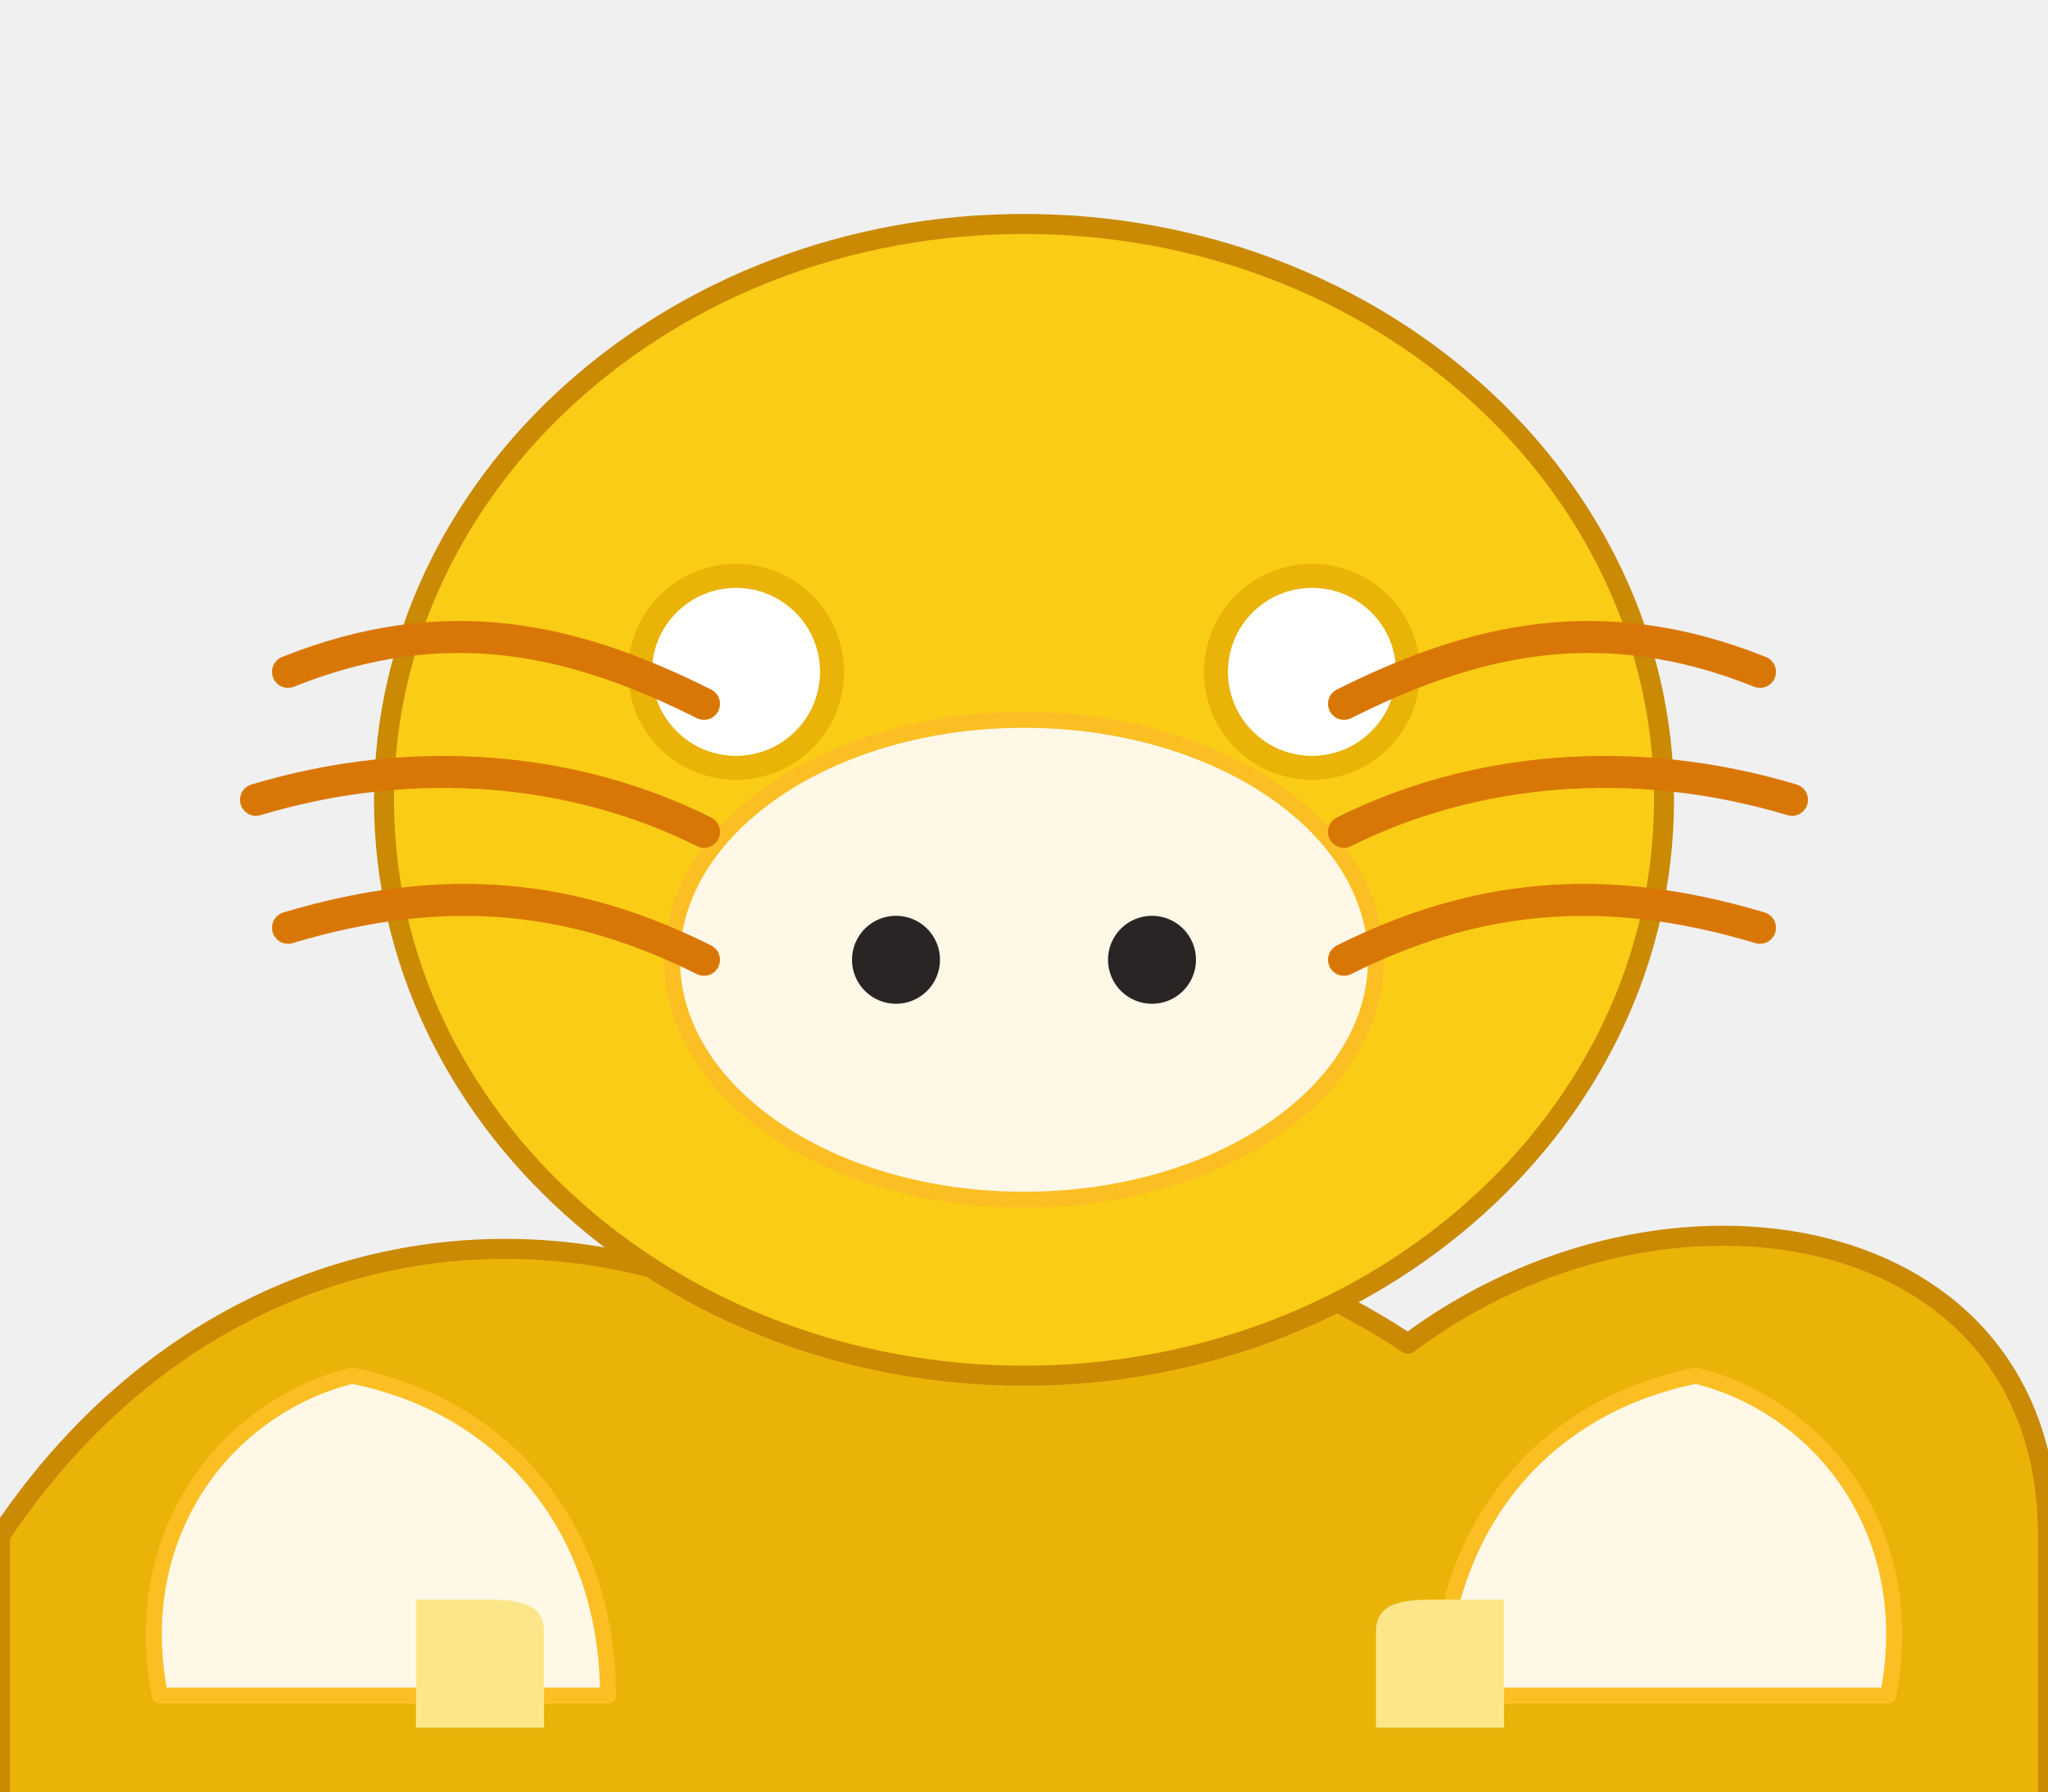
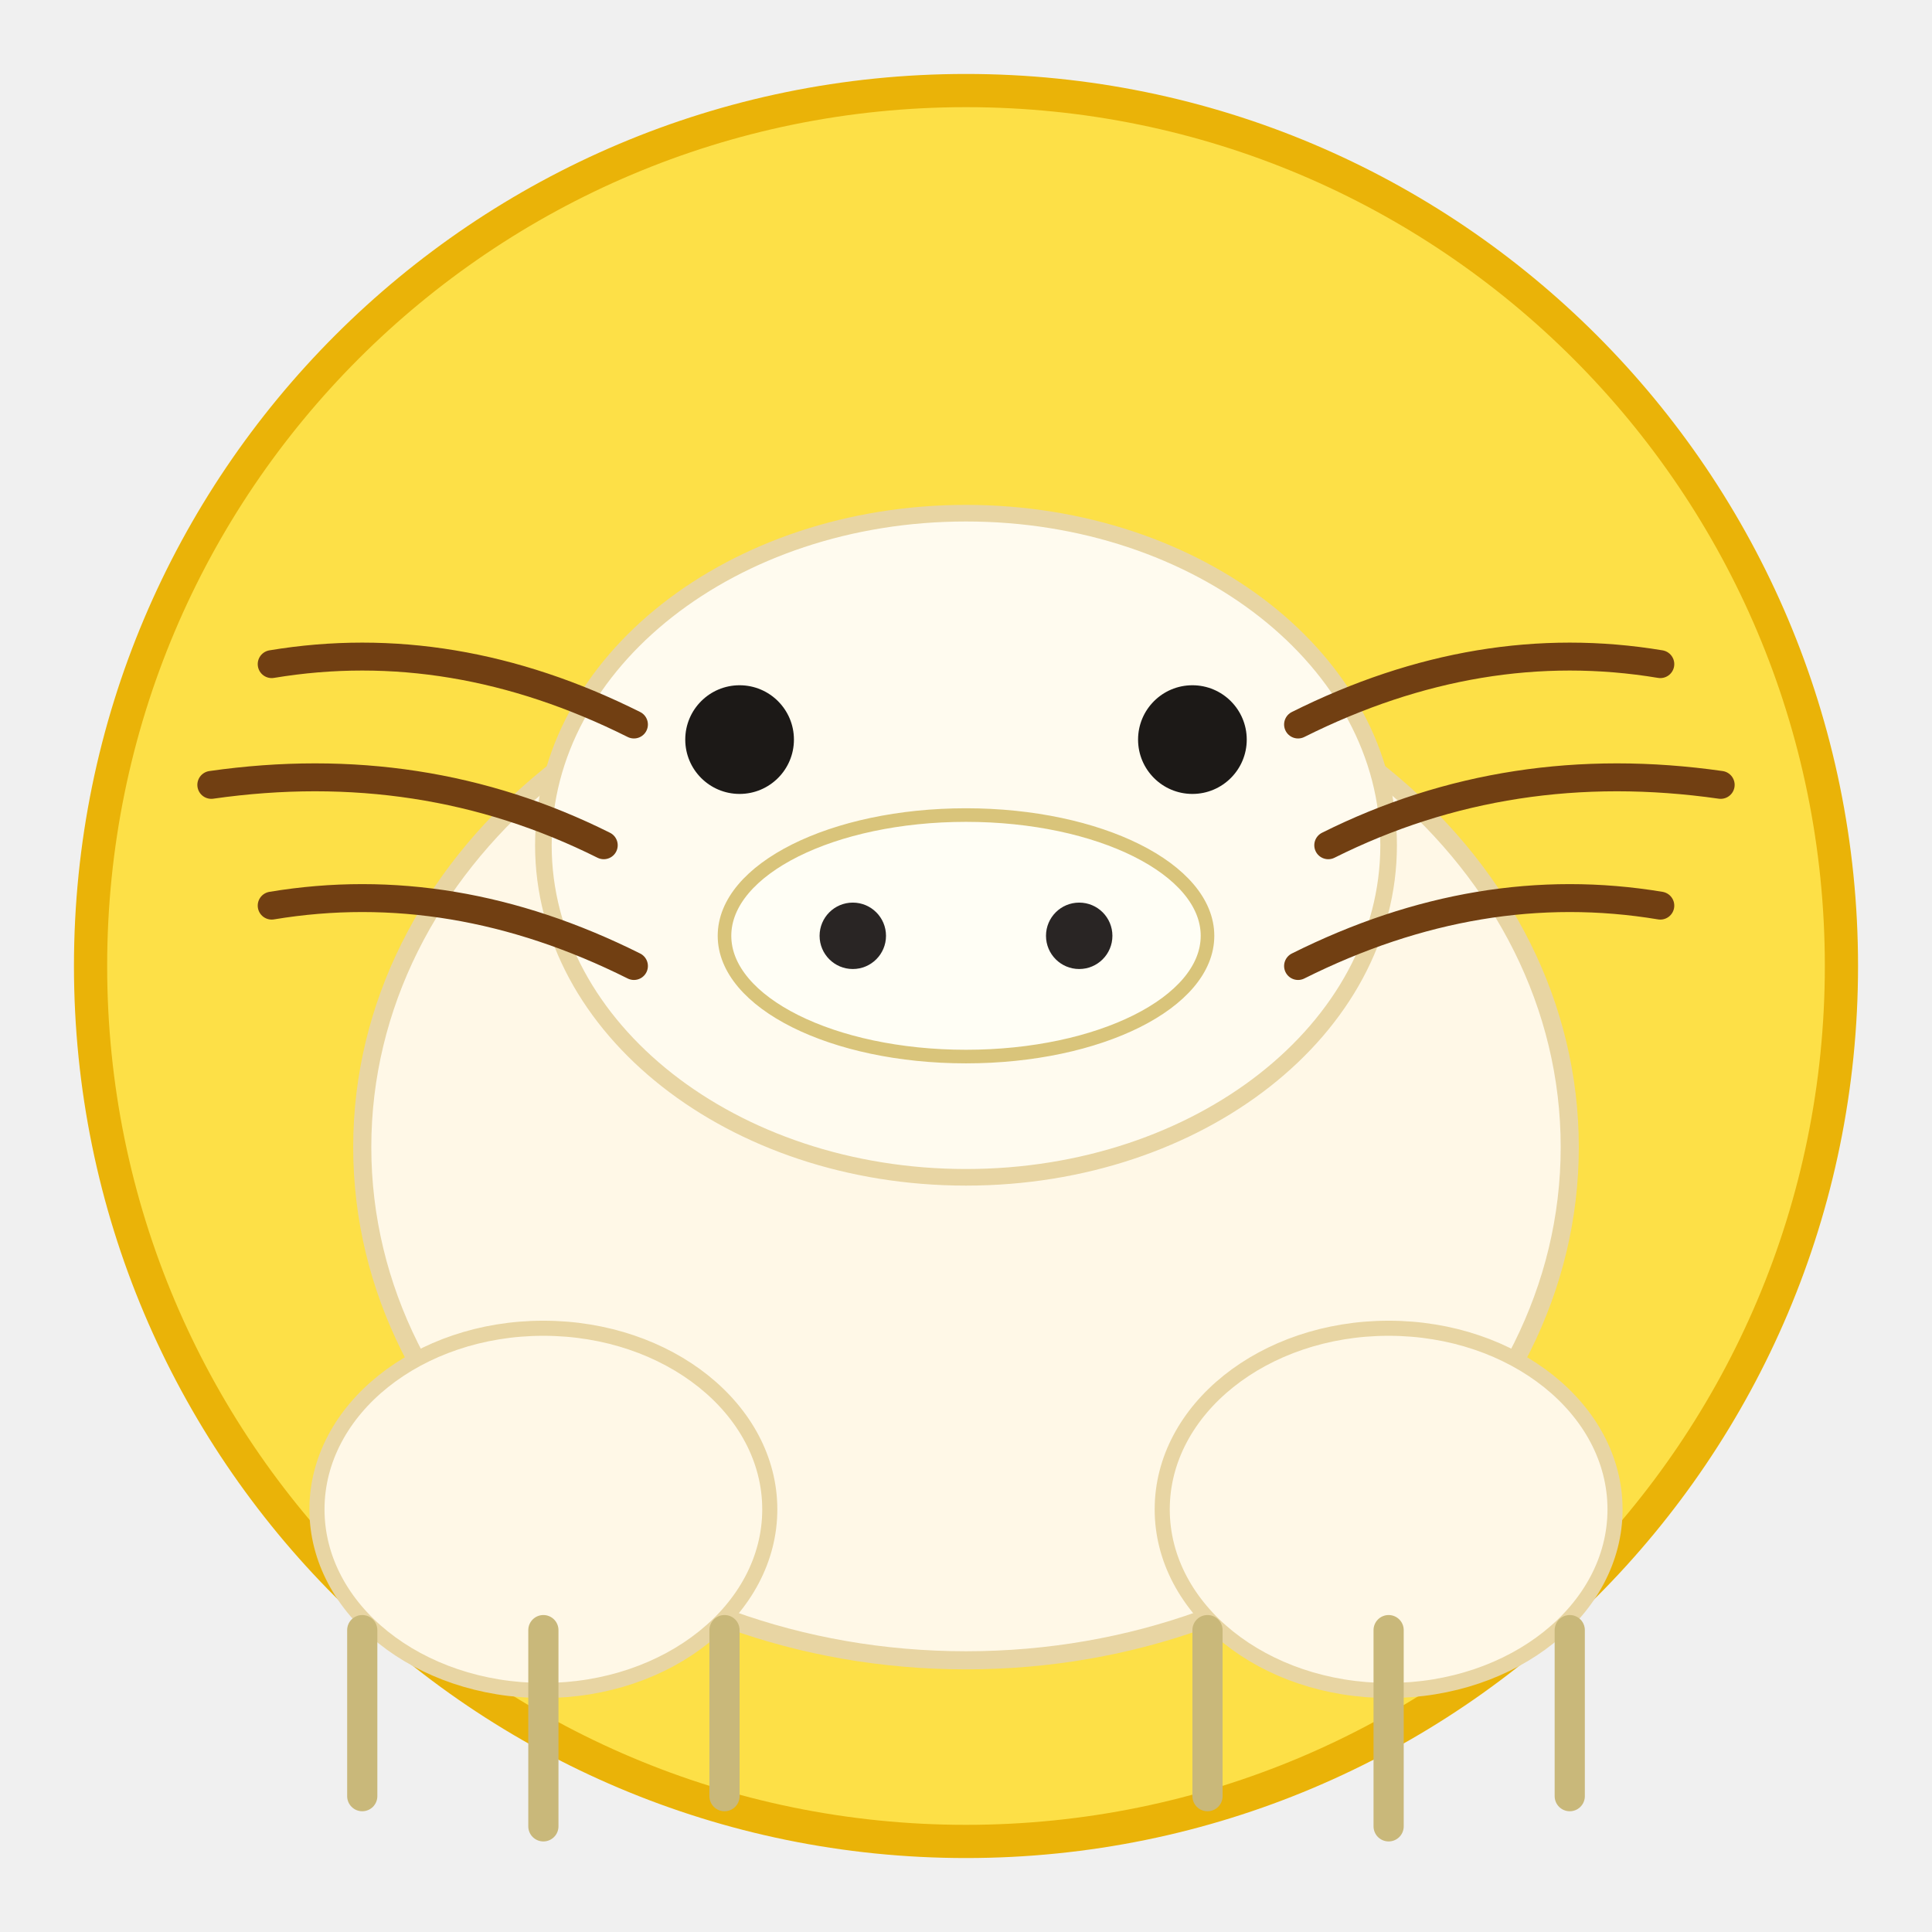
- <svg xmlns="http://www.w3.org/2000/svg" viewBox="0 0 128 112" fill="none" role="img" aria-labelledby="krotLogoTitle">
-   <path d="M0 96c12-18 32-22 48-14 12-8 28-6 40 2 16-12 40-8 40 12v18H0V96Z" fill="#EAB308" stroke="#CA8A04" stroke-width="1.25" stroke-linejoin="round" />
-   <ellipse cx="64" cy="50" rx="40" ry="36" fill="#FACC15" stroke="#CA8A04" stroke-width="1.25" />
-   <ellipse cx="64" cy="60" rx="22" ry="15" fill="#FFF8E7" stroke="#FBBF24" stroke-width="1" />
-   <circle cx="56" cy="60" r="2.75" fill="#292524" />
-   <circle cx="72" cy="60" r="2.75" fill="#292524" />
-   <circle cx="46" cy="42" r="6" fill="#FFFFFF" stroke="#EAB308" stroke-width="1.5" />
-   <circle cx="82" cy="42" r="6" fill="#FFFFFF" stroke="#EAB308" stroke-width="1.5" />
-   <g stroke="#D97706" stroke-width="2" stroke-linecap="round" fill="none">
-     <path d="M18 42c10-4 18-2 26 2" />
-     <path d="M16 50c10-3 20-2 28 2" />
-     <path d="M18 58c10-3 18-2 26 2" />
-     <path d="M110 42c-10-4-18-2-26 2" />
-     <path d="M112 50c-10-3-20-2-28 2" />
-     <path d="M110 58c-10-3-18-2-26 2" />
+ <svg xmlns="http://www.w3.org/2000/svg" viewBox="0 0 128 128" fill="none" role="img" aria-labelledby="krotLogoTitle">
+   <circle cx="64" cy="64" r="58" fill="#FDE047" stroke="#EAB308" stroke-width="2.2" />
+   <ellipse cx="64" cy="76" rx="40" ry="34" fill="#FFF8E7" stroke="#E8D5A3" stroke-width="1.2" />
+   <ellipse cx="64" cy="56" rx="28" ry="22" fill="#FFFBEF" stroke="#E8D5A3" stroke-width="1.1" />
+   <ellipse cx="64" cy="62" rx="16" ry="8" fill="#FFFEF5" stroke="#D9C47A" stroke-width="0.9" />
+   <circle cx="56.5" cy="62" r="2.2" fill="#292524" />
+   <circle cx="71.5" cy="62" r="2.2" fill="#292524" />
+   <circle cx="49" cy="49" r="3.6" fill="#1c1917" />
+   <circle cx="79" cy="49" r="3.6" fill="#1c1917" />
+   <g stroke="#713f12" stroke-width="1.85" stroke-linecap="round" fill="none">
+     <path d="M18 44q12-2 24 4" />
+     <path d="M14 52q14-2 26 4" />
+     <path d="M18 60q12-2 24 4" />
+     <path d="M110 44q-12-2-24 4" />
+     <path d="M114 52q-14-2-26 4" />
+     <path d="M110 60q-12-2-24 4" />
  </g>
-   <path d="M22 86c-8 2-14 10-12 20h28c0-10-6-18-16-20Zm84 0c-10 2-16 10-16 20h28c2-10-4-18-12-20Z" fill="#FFF8E7" stroke="#FBBF24" stroke-width="1" stroke-linejoin="round" />
-   <path d="M26 100v8h8v-6c0-2-2-2-4-2h-4Zm68 0h-4c-2 0-4 0-4 2v6h8v-8Z" fill="#FDE68A" />
+   <ellipse cx="36" cy="100" rx="15" ry="12" fill="#FFF8E7" stroke="#E8D5A3" stroke-width="1" />
+   <ellipse cx="92" cy="100" rx="15" ry="12" fill="#FFF8E7" stroke="#E8D5A3" stroke-width="1" />
+   <g stroke="#C9B87A" stroke-width="2" stroke-linecap="round" fill="none">
+     <path d="M24 108v11M36 108v13M48 108v11" />
+     <path d="M80 108v11M92 108v13M104 108v11" />
+   </g>
</svg>
